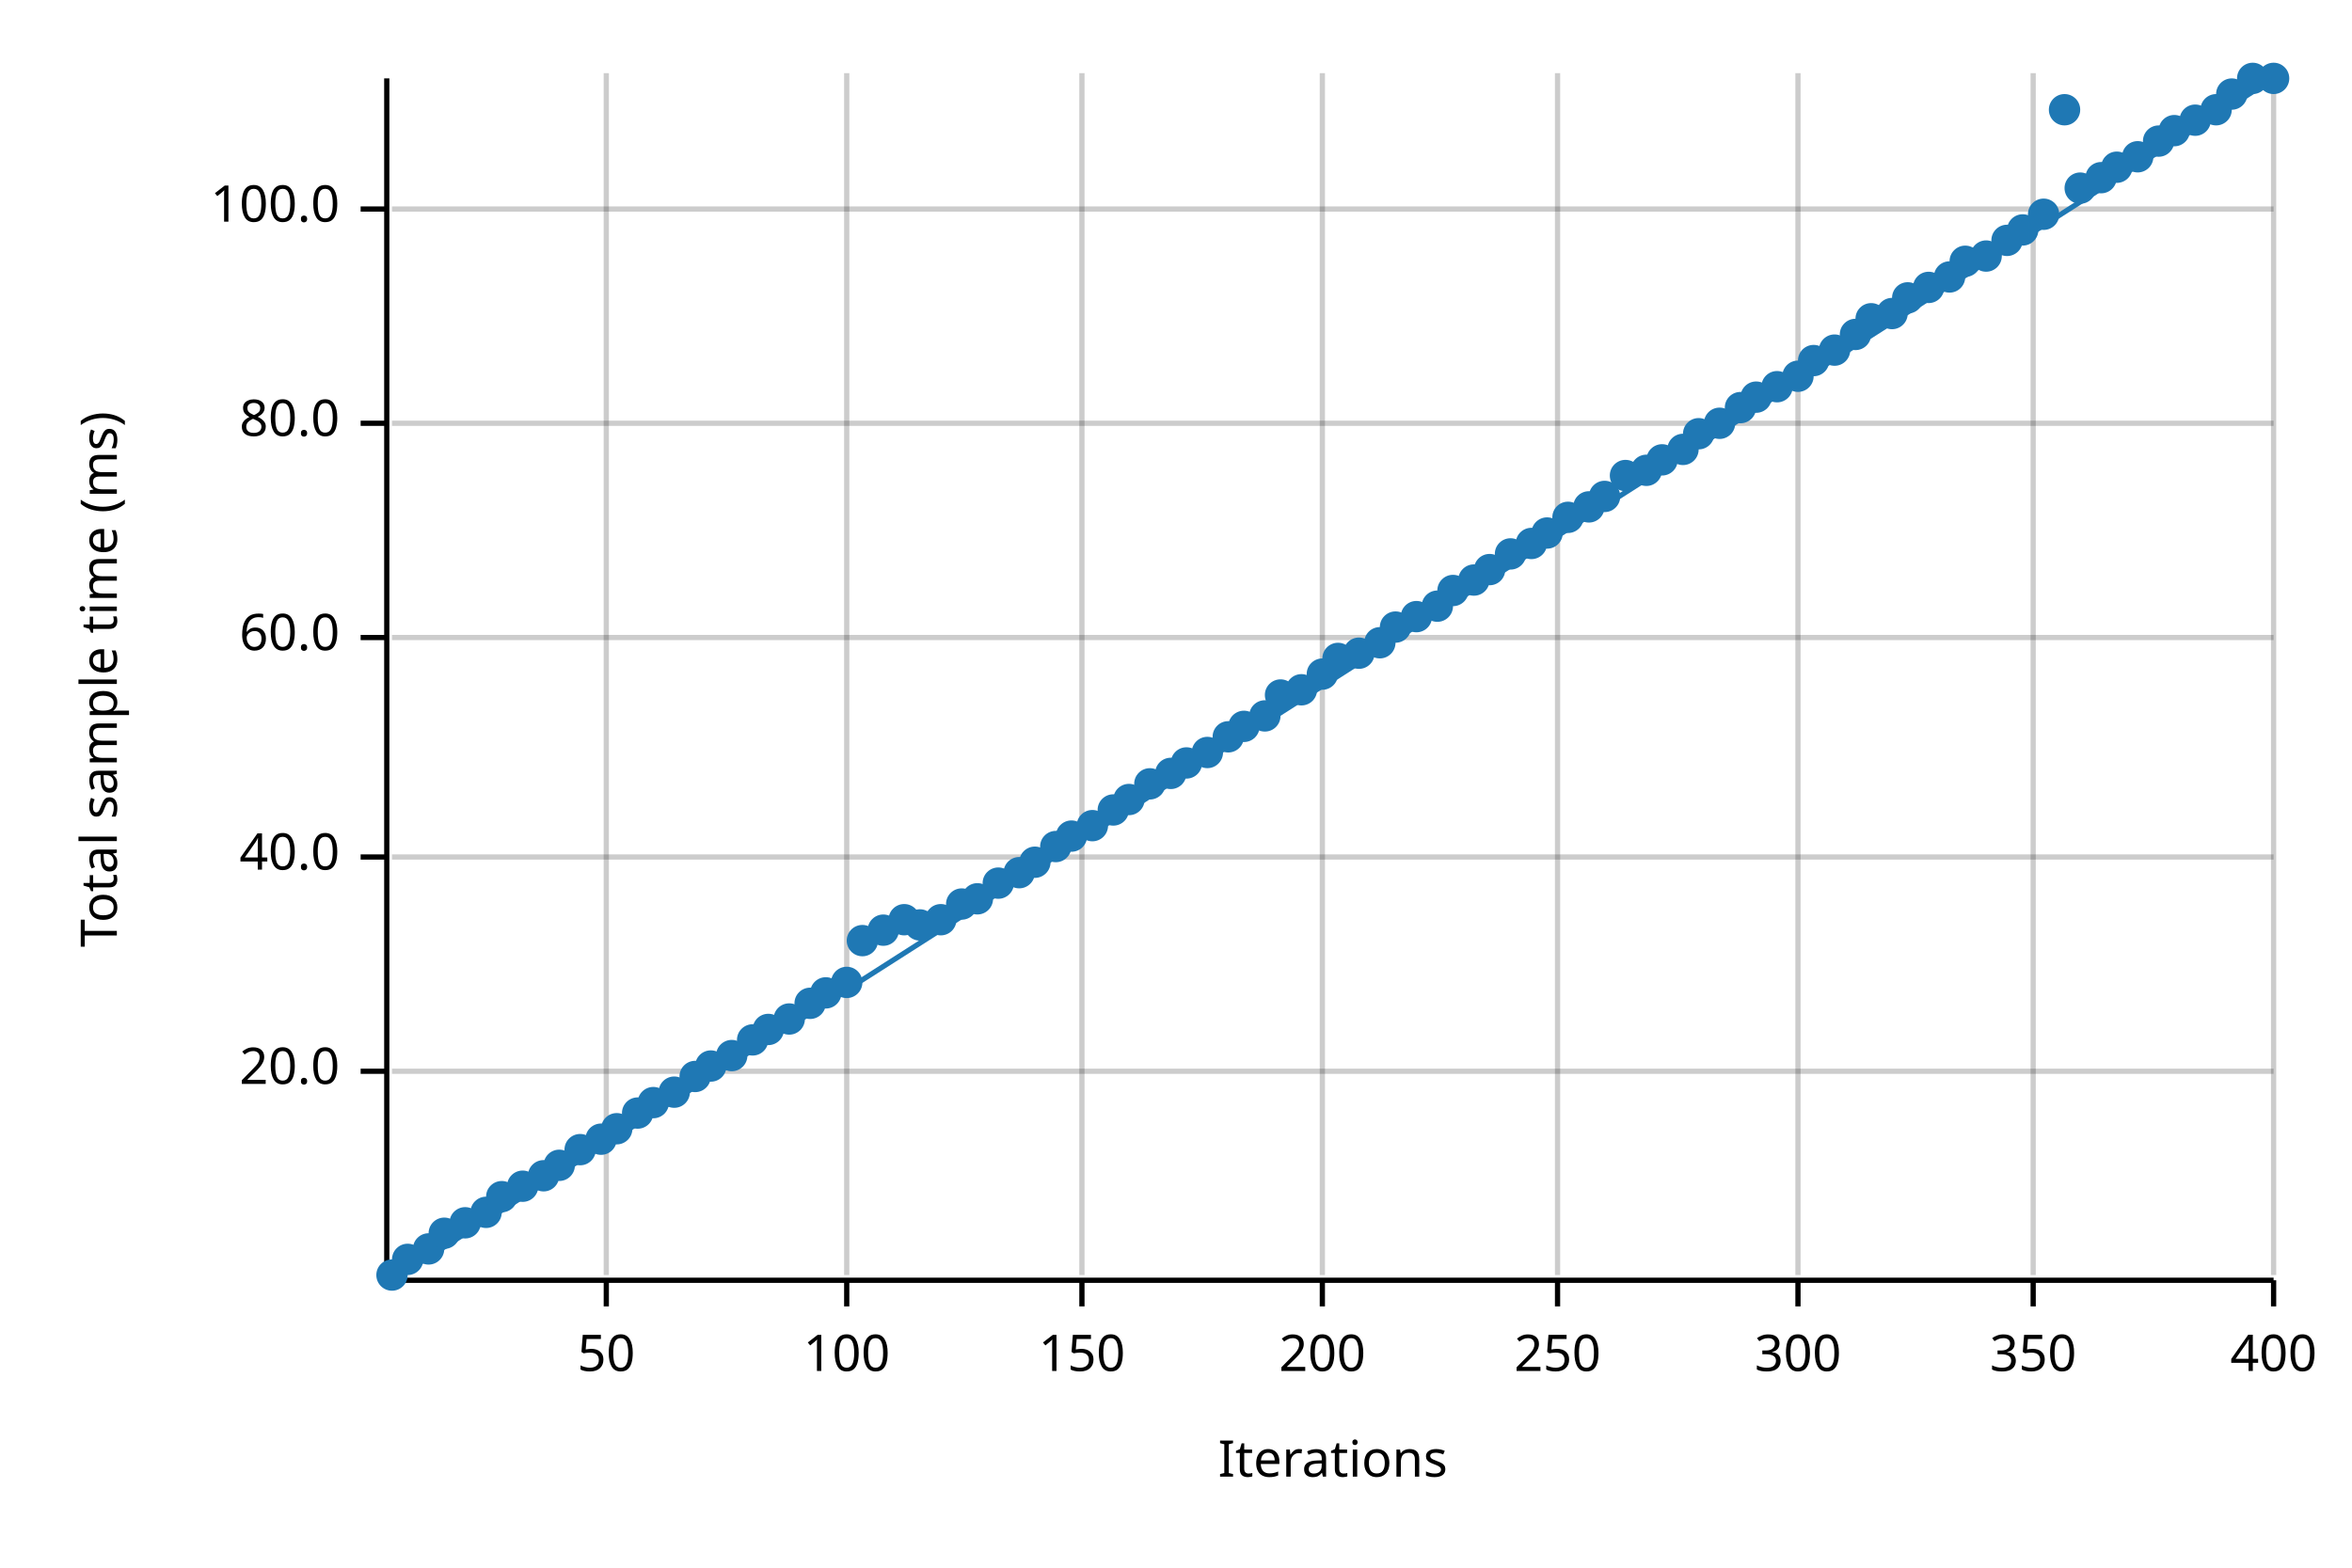
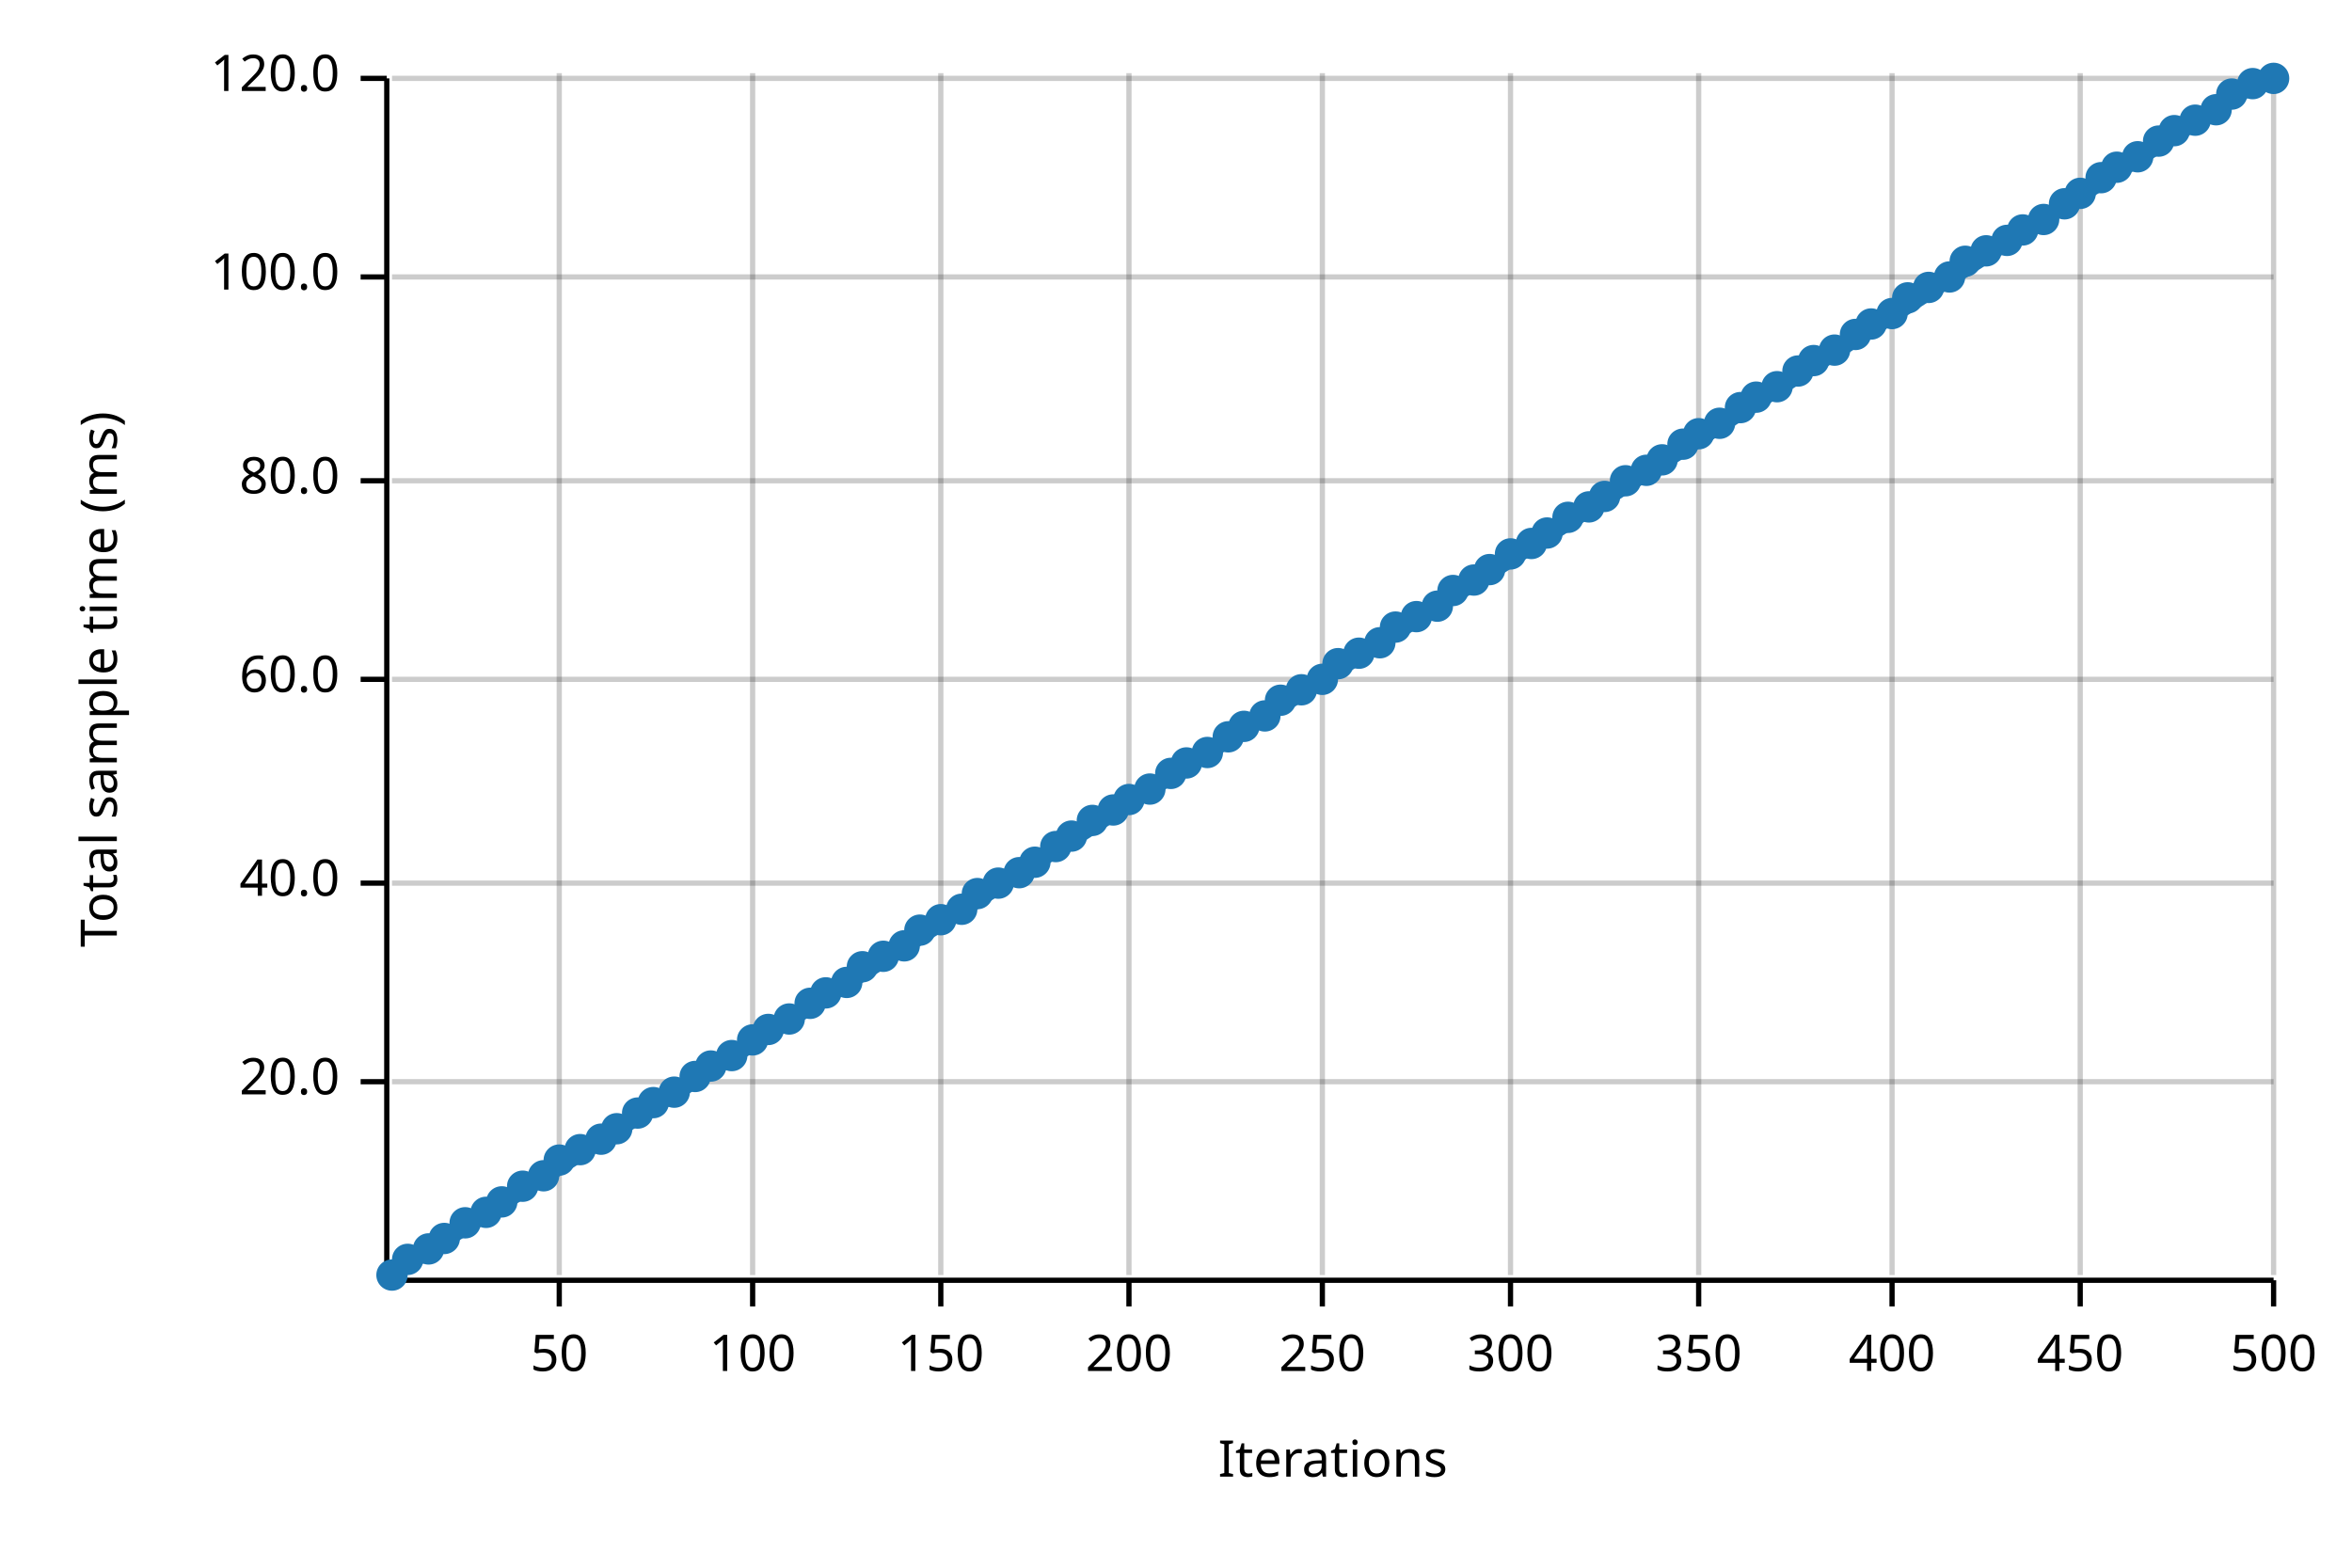
<svg xmlns="http://www.w3.org/2000/svg" width="450" height="300">
  <text x="15" y="130" dy="0.76em" text-anchor="middle" font-family="sans-serif" font-size="9.677" opacity="1" fill="#000000" transform="rotate(270, 15, 130)">
Total sample time (ms)
</text>
  <text x="255" y="285" dy="-0.5ex" text-anchor="middle" font-family="sans-serif" font-size="9.677" opacity="1" fill="#000000">
Iterations
</text>
-   <line opacity="0.2" stroke="#000000" stroke-width="1" x1="116" y1="244" x2="116" y2="14" />
-   <line opacity="0.2" stroke="#000000" stroke-width="1" x1="162" y1="244" x2="162" y2="14" />
-   <line opacity="0.2" stroke="#000000" stroke-width="1" x1="207" y1="244" x2="207" y2="14" />
+   <line opacity="0.2" stroke="#000000" stroke-width="1" x1="107" y1="244" x2="107" y2="14" />
+   <line opacity="0.2" stroke="#000000" stroke-width="1" x1="144" y1="244" x2="144" y2="14" />
+   <line opacity="0.2" stroke="#000000" stroke-width="1" x1="180" y1="244" x2="180" y2="14" />
+   <line opacity="0.2" stroke="#000000" stroke-width="1" x1="216" y1="244" x2="216" y2="14" />
  <line opacity="0.2" stroke="#000000" stroke-width="1" x1="253" y1="244" x2="253" y2="14" />
-   <line opacity="0.2" stroke="#000000" stroke-width="1" x1="298" y1="244" x2="298" y2="14" />
-   <line opacity="0.2" stroke="#000000" stroke-width="1" x1="344" y1="244" x2="344" y2="14" />
-   <line opacity="0.2" stroke="#000000" stroke-width="1" x1="389" y1="244" x2="389" y2="14" />
+   <line opacity="0.2" stroke="#000000" stroke-width="1" x1="289" y1="244" x2="289" y2="14" />
+   <line opacity="0.2" stroke="#000000" stroke-width="1" x1="325" y1="244" x2="325" y2="14" />
+   <line opacity="0.2" stroke="#000000" stroke-width="1" x1="362" y1="244" x2="362" y2="14" />
+   <line opacity="0.2" stroke="#000000" stroke-width="1" x1="398" y1="244" x2="398" y2="14" />
  <line opacity="0.2" stroke="#000000" stroke-width="1" x1="435" y1="244" x2="435" y2="14" />
-   <line opacity="0.2" stroke="#000000" stroke-width="1" x1="75" y1="205" x2="435" y2="205" />
-   <line opacity="0.2" stroke="#000000" stroke-width="1" x1="75" y1="164" x2="435" y2="164" />
-   <line opacity="0.2" stroke="#000000" stroke-width="1" x1="75" y1="122" x2="435" y2="122" />
-   <line opacity="0.2" stroke="#000000" stroke-width="1" x1="75" y1="81" x2="435" y2="81" />
-   <line opacity="0.2" stroke="#000000" stroke-width="1" x1="75" y1="40" x2="435" y2="40" />
+   <line opacity="0.2" stroke="#000000" stroke-width="1" x1="75" y1="207" x2="435" y2="207" />
+   <line opacity="0.2" stroke="#000000" stroke-width="1" x1="75" y1="169" x2="435" y2="169" />
+   <line opacity="0.2" stroke="#000000" stroke-width="1" x1="75" y1="130" x2="435" y2="130" />
+   <line opacity="0.2" stroke="#000000" stroke-width="1" x1="75" y1="92" x2="435" y2="92" />
+   <line opacity="0.2" stroke="#000000" stroke-width="1" x1="75" y1="53" x2="435" y2="53" />
+   <line opacity="0.2" stroke="#000000" stroke-width="1" x1="75" y1="15" x2="435" y2="15" />
  <polyline fill="none" opacity="1" stroke="#000000" stroke-width="1" points="74,15 74,245 " />
-   <text x="65" y="205" dy="0.5ex" text-anchor="end" font-family="sans-serif" font-size="9.677" opacity="1" fill="#000000">
+   <text x="65" y="207" dy="0.5ex" text-anchor="end" font-family="sans-serif" font-size="9.677" opacity="1" fill="#000000">
20.0
</text>
-   <polyline fill="none" opacity="1" stroke="#000000" stroke-width="1" points="69,205 74,205 " />
-   <text x="65" y="164" dy="0.5ex" text-anchor="end" font-family="sans-serif" font-size="9.677" opacity="1" fill="#000000">
+   <polyline fill="none" opacity="1" stroke="#000000" stroke-width="1" points="69,207 74,207 " />
+   <text x="65" y="169" dy="0.5ex" text-anchor="end" font-family="sans-serif" font-size="9.677" opacity="1" fill="#000000">
40.0
</text>
-   <polyline fill="none" opacity="1" stroke="#000000" stroke-width="1" points="69,164 74,164 " />
-   <text x="65" y="122" dy="0.5ex" text-anchor="end" font-family="sans-serif" font-size="9.677" opacity="1" fill="#000000">
+   <polyline fill="none" opacity="1" stroke="#000000" stroke-width="1" points="69,169 74,169 " />
+   <text x="65" y="130" dy="0.5ex" text-anchor="end" font-family="sans-serif" font-size="9.677" opacity="1" fill="#000000">
60.0
</text>
-   <polyline fill="none" opacity="1" stroke="#000000" stroke-width="1" points="69,122 74,122 " />
-   <text x="65" y="81" dy="0.5ex" text-anchor="end" font-family="sans-serif" font-size="9.677" opacity="1" fill="#000000">
+   <polyline fill="none" opacity="1" stroke="#000000" stroke-width="1" points="69,130 74,130 " />
+   <text x="65" y="92" dy="0.5ex" text-anchor="end" font-family="sans-serif" font-size="9.677" opacity="1" fill="#000000">
80.0
</text>
-   <polyline fill="none" opacity="1" stroke="#000000" stroke-width="1" points="69,81 74,81 " />
-   <text x="65" y="40" dy="0.5ex" text-anchor="end" font-family="sans-serif" font-size="9.677" opacity="1" fill="#000000">
+   <polyline fill="none" opacity="1" stroke="#000000" stroke-width="1" points="69,92 74,92 " />
+   <text x="65" y="53" dy="0.5ex" text-anchor="end" font-family="sans-serif" font-size="9.677" opacity="1" fill="#000000">
100.0
</text>
-   <polyline fill="none" opacity="1" stroke="#000000" stroke-width="1" points="69,40 74,40 " />
+   <polyline fill="none" opacity="1" stroke="#000000" stroke-width="1" points="69,53 74,53 " />
+   <text x="65" y="15" dy="0.5ex" text-anchor="end" font-family="sans-serif" font-size="9.677" opacity="1" fill="#000000">
+ 120.0
+ </text>
+   <polyline fill="none" opacity="1" stroke="#000000" stroke-width="1" points="69,15 74,15 " />
  <polyline fill="none" opacity="1" stroke="#000000" stroke-width="1" points="75,245 435,245 " />
-   <text x="116" y="255" dy="0.76em" text-anchor="middle" font-family="sans-serif" font-size="9.677" opacity="1" fill="#000000">
+   <text x="107" y="255" dy="0.76em" text-anchor="middle" font-family="sans-serif" font-size="9.677" opacity="1" fill="#000000">
50
</text>
-   <polyline fill="none" opacity="1" stroke="#000000" stroke-width="1" points="116,245 116,250 " />
-   <text x="162" y="255" dy="0.76em" text-anchor="middle" font-family="sans-serif" font-size="9.677" opacity="1" fill="#000000">
+   <polyline fill="none" opacity="1" stroke="#000000" stroke-width="1" points="107,245 107,250 " />
+   <text x="144" y="255" dy="0.76em" text-anchor="middle" font-family="sans-serif" font-size="9.677" opacity="1" fill="#000000">
100
</text>
-   <polyline fill="none" opacity="1" stroke="#000000" stroke-width="1" points="162,245 162,250 " />
-   <text x="207" y="255" dy="0.76em" text-anchor="middle" font-family="sans-serif" font-size="9.677" opacity="1" fill="#000000">
+   <polyline fill="none" opacity="1" stroke="#000000" stroke-width="1" points="144,245 144,250 " />
+   <text x="180" y="255" dy="0.76em" text-anchor="middle" font-family="sans-serif" font-size="9.677" opacity="1" fill="#000000">
150
</text>
-   <polyline fill="none" opacity="1" stroke="#000000" stroke-width="1" points="207,245 207,250 " />
-   <text x="253" y="255" dy="0.76em" text-anchor="middle" font-family="sans-serif" font-size="9.677" opacity="1" fill="#000000">
+   <polyline fill="none" opacity="1" stroke="#000000" stroke-width="1" points="180,245 180,250 " />
+   <text x="216" y="255" dy="0.76em" text-anchor="middle" font-family="sans-serif" font-size="9.677" opacity="1" fill="#000000">
200
</text>
-   <polyline fill="none" opacity="1" stroke="#000000" stroke-width="1" points="253,245 253,250 " />
-   <text x="298" y="255" dy="0.76em" text-anchor="middle" font-family="sans-serif" font-size="9.677" opacity="1" fill="#000000">
+   <polyline fill="none" opacity="1" stroke="#000000" stroke-width="1" points="216,245 216,250 " />
+   <text x="253" y="255" dy="0.76em" text-anchor="middle" font-family="sans-serif" font-size="9.677" opacity="1" fill="#000000">
250
</text>
-   <polyline fill="none" opacity="1" stroke="#000000" stroke-width="1" points="298,245 298,250 " />
-   <text x="344" y="255" dy="0.76em" text-anchor="middle" font-family="sans-serif" font-size="9.677" opacity="1" fill="#000000">
+   <polyline fill="none" opacity="1" stroke="#000000" stroke-width="1" points="253,245 253,250 " />
+   <text x="289" y="255" dy="0.76em" text-anchor="middle" font-family="sans-serif" font-size="9.677" opacity="1" fill="#000000">
300
</text>
-   <polyline fill="none" opacity="1" stroke="#000000" stroke-width="1" points="344,245 344,250 " />
-   <text x="389" y="255" dy="0.76em" text-anchor="middle" font-family="sans-serif" font-size="9.677" opacity="1" fill="#000000">
+   <polyline fill="none" opacity="1" stroke="#000000" stroke-width="1" points="289,245 289,250 " />
+   <text x="325" y="255" dy="0.76em" text-anchor="middle" font-family="sans-serif" font-size="9.677" opacity="1" fill="#000000">
350
</text>
-   <polyline fill="none" opacity="1" stroke="#000000" stroke-width="1" points="389,245 389,250 " />
+   <polyline fill="none" opacity="1" stroke="#000000" stroke-width="1" points="325,245 325,250 " />
+   <text x="362" y="255" dy="0.76em" text-anchor="middle" font-family="sans-serif" font-size="9.677" opacity="1" fill="#000000">
+ 400
+ </text>
+   <polyline fill="none" opacity="1" stroke="#000000" stroke-width="1" points="362,245 362,250 " />
+   <text x="398" y="255" dy="0.76em" text-anchor="middle" font-family="sans-serif" font-size="9.677" opacity="1" fill="#000000">
+ 450
+ </text>
+   <polyline fill="none" opacity="1" stroke="#000000" stroke-width="1" points="398,245 398,250 " />
  <text x="435" y="255" dy="0.76em" text-anchor="middle" font-family="sans-serif" font-size="9.677" opacity="1" fill="#000000">
- 400
+ 500
</text>
  <polyline fill="none" opacity="1" stroke="#000000" stroke-width="1" points="435,245 435,250 " />
  <circle cx="75" cy="244" r="3" opacity="1" fill="#1F78B4" stroke="none" />
  <circle cx="78" cy="241" r="3" opacity="1" fill="#1F78B4" stroke="none" />
  <circle cx="82" cy="239" r="3" opacity="1" fill="#1F78B4" stroke="none" />
-   <circle cx="85" cy="236" r="3" opacity="1" fill="#1F78B4" stroke="none" />
+   <circle cx="85" cy="237" r="3" opacity="1" fill="#1F78B4" stroke="none" />
  <circle cx="89" cy="234" r="3" opacity="1" fill="#1F78B4" stroke="none" />
  <circle cx="93" cy="232" r="3" opacity="1" fill="#1F78B4" stroke="none" />
-   <circle cx="96" cy="229" r="3" opacity="1" fill="#1F78B4" stroke="none" />
+   <circle cx="96" cy="230" r="3" opacity="1" fill="#1F78B4" stroke="none" />
  <circle cx="100" cy="227" r="3" opacity="1" fill="#1F78B4" stroke="none" />
  <circle cx="104" cy="225" r="3" opacity="1" fill="#1F78B4" stroke="none" />
-   <circle cx="107" cy="223" r="3" opacity="1" fill="#1F78B4" stroke="none" />
+   <circle cx="107" cy="222" r="3" opacity="1" fill="#1F78B4" stroke="none" />
  <circle cx="111" cy="220" r="3" opacity="1" fill="#1F78B4" stroke="none" />
  <circle cx="115" cy="218" r="3" opacity="1" fill="#1F78B4" stroke="none" />
  <circle cx="118" cy="216" r="3" opacity="1" fill="#1F78B4" stroke="none" />
  <circle cx="122" cy="213" r="3" opacity="1" fill="#1F78B4" stroke="none" />
  <circle cx="125" cy="211" r="3" opacity="1" fill="#1F78B4" stroke="none" />
  <circle cx="129" cy="209" r="3" opacity="1" fill="#1F78B4" stroke="none" />
  <circle cx="133" cy="206" r="3" opacity="1" fill="#1F78B4" stroke="none" />
  <circle cx="136" cy="204" r="3" opacity="1" fill="#1F78B4" stroke="none" />
  <circle cx="140" cy="202" r="3" opacity="1" fill="#1F78B4" stroke="none" />
  <circle cx="144" cy="199" r="3" opacity="1" fill="#1F78B4" stroke="none" />
  <circle cx="147" cy="197" r="3" opacity="1" fill="#1F78B4" stroke="none" />
  <circle cx="151" cy="195" r="3" opacity="1" fill="#1F78B4" stroke="none" />
  <circle cx="155" cy="192" r="3" opacity="1" fill="#1F78B4" stroke="none" />
  <circle cx="158" cy="190" r="3" opacity="1" fill="#1F78B4" stroke="none" />
  <circle cx="162" cy="188" r="3" opacity="1" fill="#1F78B4" stroke="none" />
-   <circle cx="165" cy="180" r="3" opacity="1" fill="#1F78B4" stroke="none" />
-   <circle cx="169" cy="178" r="3" opacity="1" fill="#1F78B4" stroke="none" />
-   <circle cx="173" cy="176" r="3" opacity="1" fill="#1F78B4" stroke="none" />
-   <circle cx="176" cy="177" r="3" opacity="1" fill="#1F78B4" stroke="none" />
+   <circle cx="165" cy="185" r="3" opacity="1" fill="#1F78B4" stroke="none" />
+   <circle cx="169" cy="183" r="3" opacity="1" fill="#1F78B4" stroke="none" />
+   <circle cx="173" cy="181" r="3" opacity="1" fill="#1F78B4" stroke="none" />
+   <circle cx="176" cy="178" r="3" opacity="1" fill="#1F78B4" stroke="none" />
  <circle cx="180" cy="176" r="3" opacity="1" fill="#1F78B4" stroke="none" />
-   <circle cx="184" cy="173" r="3" opacity="1" fill="#1F78B4" stroke="none" />
-   <circle cx="187" cy="172" r="3" opacity="1" fill="#1F78B4" stroke="none" />
+   <circle cx="184" cy="174" r="3" opacity="1" fill="#1F78B4" stroke="none" />
+   <circle cx="187" cy="171" r="3" opacity="1" fill="#1F78B4" stroke="none" />
  <circle cx="191" cy="169" r="3" opacity="1" fill="#1F78B4" stroke="none" />
  <circle cx="195" cy="167" r="3" opacity="1" fill="#1F78B4" stroke="none" />
  <circle cx="198" cy="165" r="3" opacity="1" fill="#1F78B4" stroke="none" />
  <circle cx="202" cy="162" r="3" opacity="1" fill="#1F78B4" stroke="none" />
  <circle cx="205" cy="160" r="3" opacity="1" fill="#1F78B4" stroke="none" />
-   <circle cx="209" cy="158" r="3" opacity="1" fill="#1F78B4" stroke="none" />
+   <circle cx="209" cy="157" r="3" opacity="1" fill="#1F78B4" stroke="none" />
  <circle cx="213" cy="155" r="3" opacity="1" fill="#1F78B4" stroke="none" />
  <circle cx="216" cy="153" r="3" opacity="1" fill="#1F78B4" stroke="none" />
-   <circle cx="220" cy="150" r="3" opacity="1" fill="#1F78B4" stroke="none" />
+   <circle cx="220" cy="151" r="3" opacity="1" fill="#1F78B4" stroke="none" />
  <circle cx="224" cy="148" r="3" opacity="1" fill="#1F78B4" stroke="none" />
  <circle cx="227" cy="146" r="3" opacity="1" fill="#1F78B4" stroke="none" />
  <circle cx="231" cy="144" r="3" opacity="1" fill="#1F78B4" stroke="none" />
  <circle cx="235" cy="141" r="3" opacity="1" fill="#1F78B4" stroke="none" />
  <circle cx="238" cy="139" r="3" opacity="1" fill="#1F78B4" stroke="none" />
  <circle cx="242" cy="137" r="3" opacity="1" fill="#1F78B4" stroke="none" />
-   <circle cx="245" cy="133" r="3" opacity="1" fill="#1F78B4" stroke="none" />
+   <circle cx="245" cy="134" r="3" opacity="1" fill="#1F78B4" stroke="none" />
  <circle cx="249" cy="132" r="3" opacity="1" fill="#1F78B4" stroke="none" />
-   <circle cx="253" cy="129" r="3" opacity="1" fill="#1F78B4" stroke="none" />
-   <circle cx="256" cy="126" r="3" opacity="1" fill="#1F78B4" stroke="none" />
+   <circle cx="253" cy="130" r="3" opacity="1" fill="#1F78B4" stroke="none" />
+   <circle cx="256" cy="127" r="3" opacity="1" fill="#1F78B4" stroke="none" />
  <circle cx="260" cy="125" r="3" opacity="1" fill="#1F78B4" stroke="none" />
  <circle cx="264" cy="123" r="3" opacity="1" fill="#1F78B4" stroke="none" />
  <circle cx="267" cy="120" r="3" opacity="1" fill="#1F78B4" stroke="none" />
  <circle cx="271" cy="118" r="3" opacity="1" fill="#1F78B4" stroke="none" />
  <circle cx="275" cy="116" r="3" opacity="1" fill="#1F78B4" stroke="none" />
  <circle cx="278" cy="113" r="3" opacity="1" fill="#1F78B4" stroke="none" />
  <circle cx="282" cy="111" r="3" opacity="1" fill="#1F78B4" stroke="none" />
  <circle cx="285" cy="109" r="3" opacity="1" fill="#1F78B4" stroke="none" />
  <circle cx="289" cy="106" r="3" opacity="1" fill="#1F78B4" stroke="none" />
  <circle cx="293" cy="104" r="3" opacity="1" fill="#1F78B4" stroke="none" />
  <circle cx="296" cy="102" r="3" opacity="1" fill="#1F78B4" stroke="none" />
  <circle cx="300" cy="99" r="3" opacity="1" fill="#1F78B4" stroke="none" />
  <circle cx="304" cy="97" r="3" opacity="1" fill="#1F78B4" stroke="none" />
  <circle cx="307" cy="95" r="3" opacity="1" fill="#1F78B4" stroke="none" />
-   <circle cx="311" cy="91" r="3" opacity="1" fill="#1F78B4" stroke="none" />
+   <circle cx="311" cy="92" r="3" opacity="1" fill="#1F78B4" stroke="none" />
  <circle cx="315" cy="90" r="3" opacity="1" fill="#1F78B4" stroke="none" />
  <circle cx="318" cy="88" r="3" opacity="1" fill="#1F78B4" stroke="none" />
-   <circle cx="322" cy="86" r="3" opacity="1" fill="#1F78B4" stroke="none" />
+   <circle cx="322" cy="85" r="3" opacity="1" fill="#1F78B4" stroke="none" />
  <circle cx="325" cy="83" r="3" opacity="1" fill="#1F78B4" stroke="none" />
  <circle cx="329" cy="81" r="3" opacity="1" fill="#1F78B4" stroke="none" />
  <circle cx="333" cy="78" r="3" opacity="1" fill="#1F78B4" stroke="none" />
  <circle cx="336" cy="76" r="3" opacity="1" fill="#1F78B4" stroke="none" />
  <circle cx="340" cy="74" r="3" opacity="1" fill="#1F78B4" stroke="none" />
-   <circle cx="344" cy="72" r="3" opacity="1" fill="#1F78B4" stroke="none" />
+   <circle cx="344" cy="71" r="3" opacity="1" fill="#1F78B4" stroke="none" />
  <circle cx="347" cy="69" r="3" opacity="1" fill="#1F78B4" stroke="none" />
  <circle cx="351" cy="67" r="3" opacity="1" fill="#1F78B4" stroke="none" />
  <circle cx="355" cy="64" r="3" opacity="1" fill="#1F78B4" stroke="none" />
-   <circle cx="358" cy="61" r="3" opacity="1" fill="#1F78B4" stroke="none" />
+   <circle cx="358" cy="62" r="3" opacity="1" fill="#1F78B4" stroke="none" />
  <circle cx="362" cy="60" r="3" opacity="1" fill="#1F78B4" stroke="none" />
  <circle cx="365" cy="57" r="3" opacity="1" fill="#1F78B4" stroke="none" />
  <circle cx="369" cy="55" r="3" opacity="1" fill="#1F78B4" stroke="none" />
  <circle cx="373" cy="53" r="3" opacity="1" fill="#1F78B4" stroke="none" />
  <circle cx="376" cy="50" r="3" opacity="1" fill="#1F78B4" stroke="none" />
-   <circle cx="380" cy="49" r="3" opacity="1" fill="#1F78B4" stroke="none" />
+   <circle cx="380" cy="48" r="3" opacity="1" fill="#1F78B4" stroke="none" />
  <circle cx="384" cy="46" r="3" opacity="1" fill="#1F78B4" stroke="none" />
  <circle cx="387" cy="44" r="3" opacity="1" fill="#1F78B4" stroke="none" />
-   <circle cx="391" cy="41" r="3" opacity="1" fill="#1F78B4" stroke="none" />
-   <circle cx="395" cy="21" r="3" opacity="1" fill="#1F78B4" stroke="none" />
-   <circle cx="398" cy="36" r="3" opacity="1" fill="#1F78B4" stroke="none" />
+   <circle cx="391" cy="42" r="3" opacity="1" fill="#1F78B4" stroke="none" />
+   <circle cx="395" cy="39" r="3" opacity="1" fill="#1F78B4" stroke="none" />
+   <circle cx="398" cy="37" r="3" opacity="1" fill="#1F78B4" stroke="none" />
  <circle cx="402" cy="34" r="3" opacity="1" fill="#1F78B4" stroke="none" />
  <circle cx="405" cy="32" r="3" opacity="1" fill="#1F78B4" stroke="none" />
  <circle cx="409" cy="30" r="3" opacity="1" fill="#1F78B4" stroke="none" />
  <circle cx="413" cy="27" r="3" opacity="1" fill="#1F78B4" stroke="none" />
  <circle cx="416" cy="25" r="3" opacity="1" fill="#1F78B4" stroke="none" />
  <circle cx="420" cy="23" r="3" opacity="1" fill="#1F78B4" stroke="none" />
  <circle cx="424" cy="21" r="3" opacity="1" fill="#1F78B4" stroke="none" />
  <circle cx="427" cy="18" r="3" opacity="1" fill="#1F78B4" stroke="none" />
-   <circle cx="431" cy="15" r="3" opacity="1" fill="#1F78B4" stroke="none" />
+   <circle cx="431" cy="16" r="3" opacity="1" fill="#1F78B4" stroke="none" />
  <circle cx="435" cy="15" r="3" opacity="1" fill="#1F78B4" stroke="none" />
  <polyline fill="none" opacity="1" stroke="#1F78B4" stroke-width="1" points="75,245 435,15 " />
  <polygon opacity="0.25" fill="#1F78B4" points="75,245 435,15 435,15 " />
</svg>
